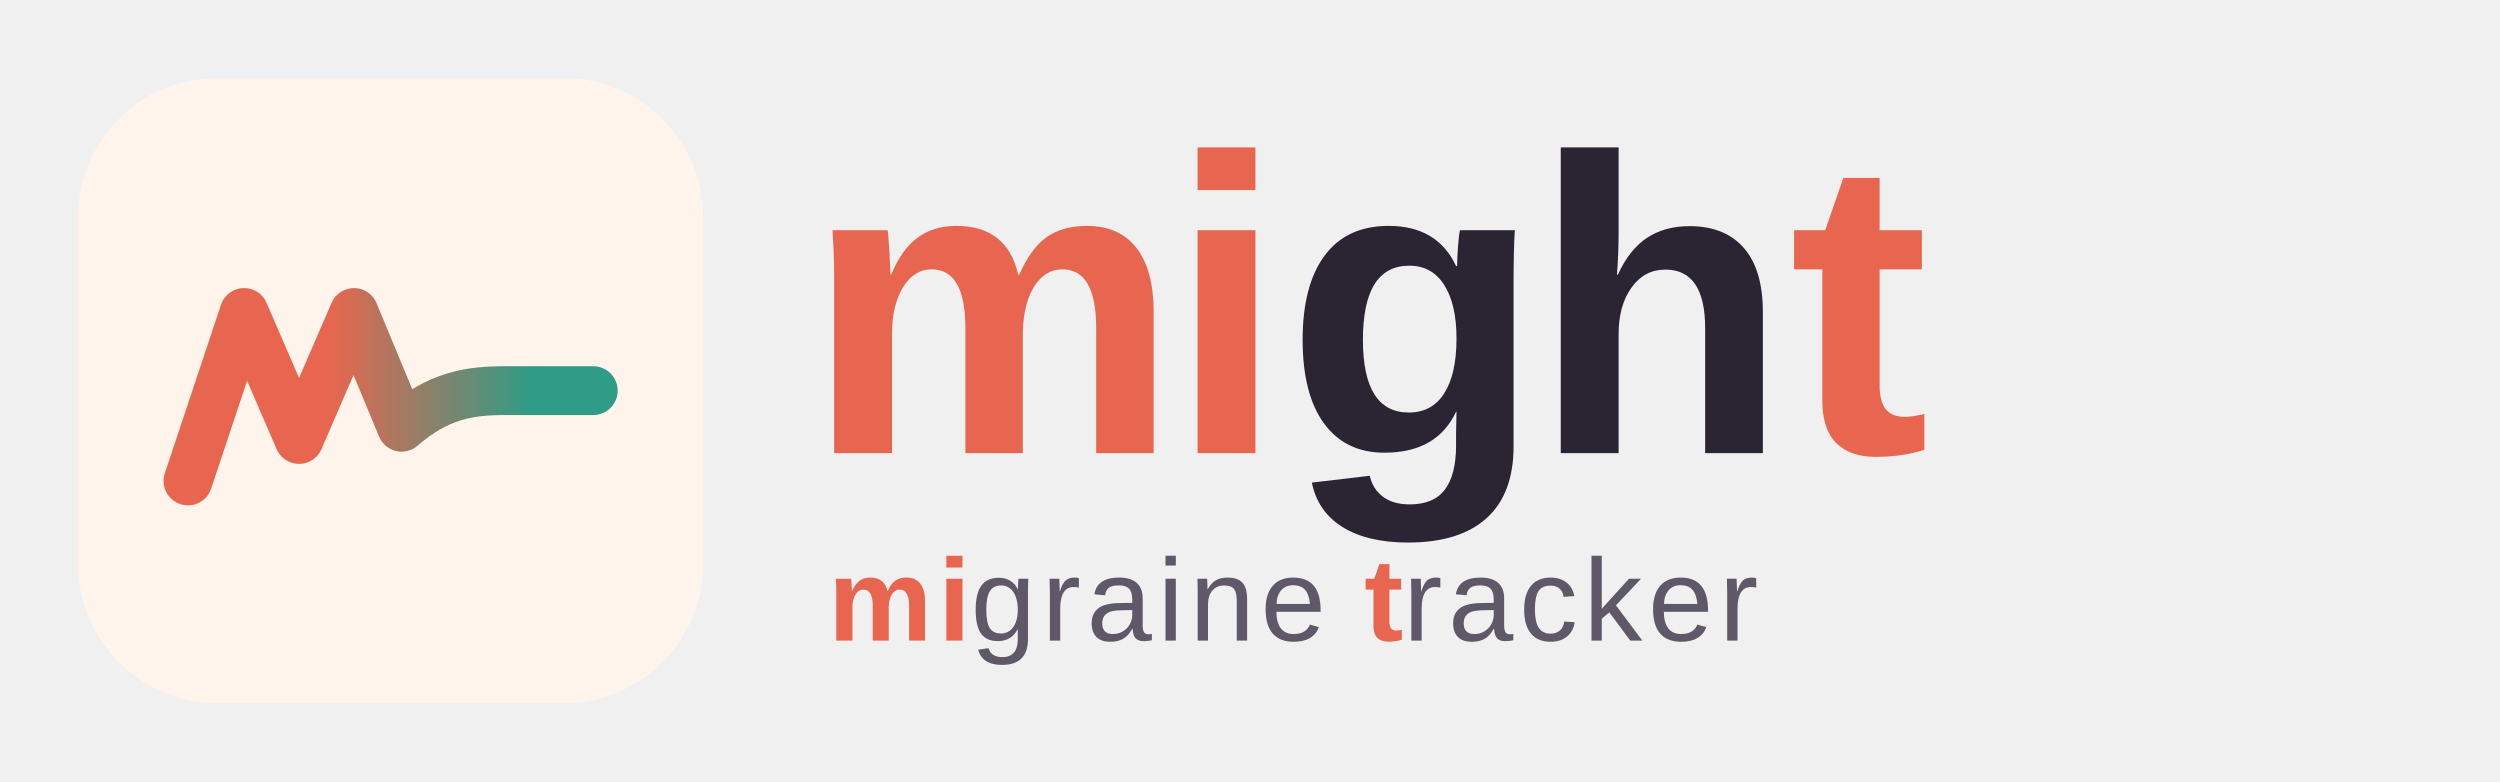
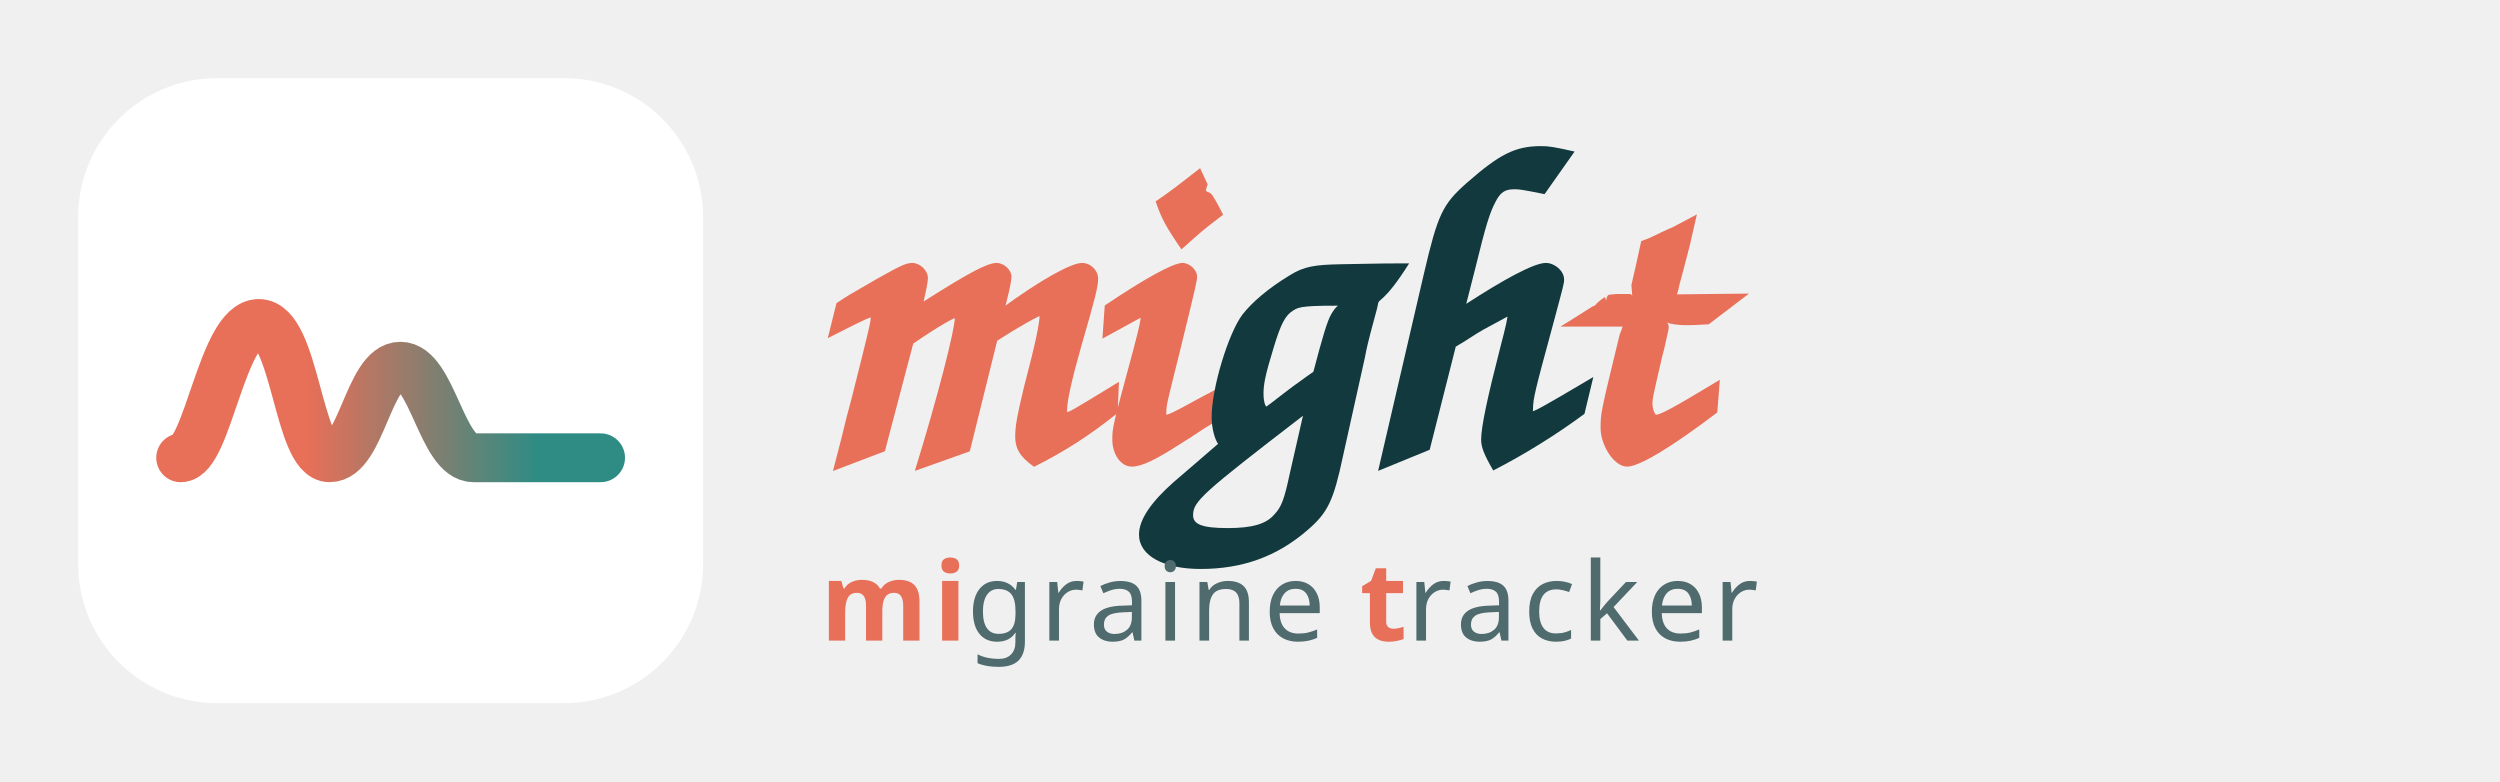
<svg xmlns="http://www.w3.org/2000/svg" viewBox="0 0 640 200" width="640" height="200">
  <defs>
-     <linearGradient id="line" gradientUnits="userSpaceOnUse" x1="180" y1="0" x2="844" y2="0">
-       <stop offset="0.35" stop-color="#E8664F" />
-       <stop offset="0.85" stop-color="#2E9C86" />
+     <linearGradient id="line" gradientUnits="userSpaceOnUse" x1="168" y1="0" x2="856" y2="0">
+       <stop offset="0.3" stop-color="#E86F58" />
+       <stop offset="0.85" stop-color="#2E8C84" />
    </linearGradient>
  </defs>
  <g transform="translate(20 20) scale(0.15625)">
-     <rect width="1024" height="1024" rx="228" fill="#FFF4EC" />
-     <path d="M180,660 L272,384 L362,592 L452,384 L530,572 C590,520 640,512 700,512 L844,512" fill="none" stroke="url(#line)" stroke-width="80" stroke-linecap="round" stroke-linejoin="round" />
+     <rect width="1024" height="1024" rx="228" fill="#FFFFFF" />
+     <path d="M168,622 C212,622 236,402 296,402 C356,402 360,622 412,622 C464,622 476,472 528,472 C580,472 596,622 648,622 L856,622" fill="none" stroke="url(#line)" stroke-width="80" stroke-linecap="round" stroke-linejoin="round" />
  </g>
-   <g font-family="'Segoe UI', system-ui, Arial, sans-serif">
-     <text x="206" y="116" font-size="108" font-weight="700" fill="#2A2433" letter-spacing="-3">
-       <tspan fill="#E8664F">mi</tspan>gh<tspan fill="#E8664F">t</tspan>
-     </text>
-     <text x="212" y="164" font-size="30" font-weight="500" fill="#5E5868" letter-spacing="1.5">
-       <tspan fill="#E8664F" font-weight="700">mi</tspan>graine <tspan fill="#E8664F" font-weight="700">t</tspan>racker</text>
-   </g>
+   <text x="204" y="118" font-family="Caveat, 'Segoe Print', cursive" font-size="112" font-weight="700" fill="#12393D">
+     <tspan fill="#E86F58">mi</tspan>gh<tspan fill="#E86F58">t</tspan>
+   </text>
+   <text x="210" y="164" font-family="Outfit, 'Segoe UI', system-ui, sans-serif" font-size="28" font-weight="500" fill="#4F6B6E" letter-spacing="1.5">
+     <tspan fill="#E86F58" font-weight="700">mi</tspan>graine <tspan fill="#E86F58" font-weight="700">t</tspan>racker</text>
</svg>
